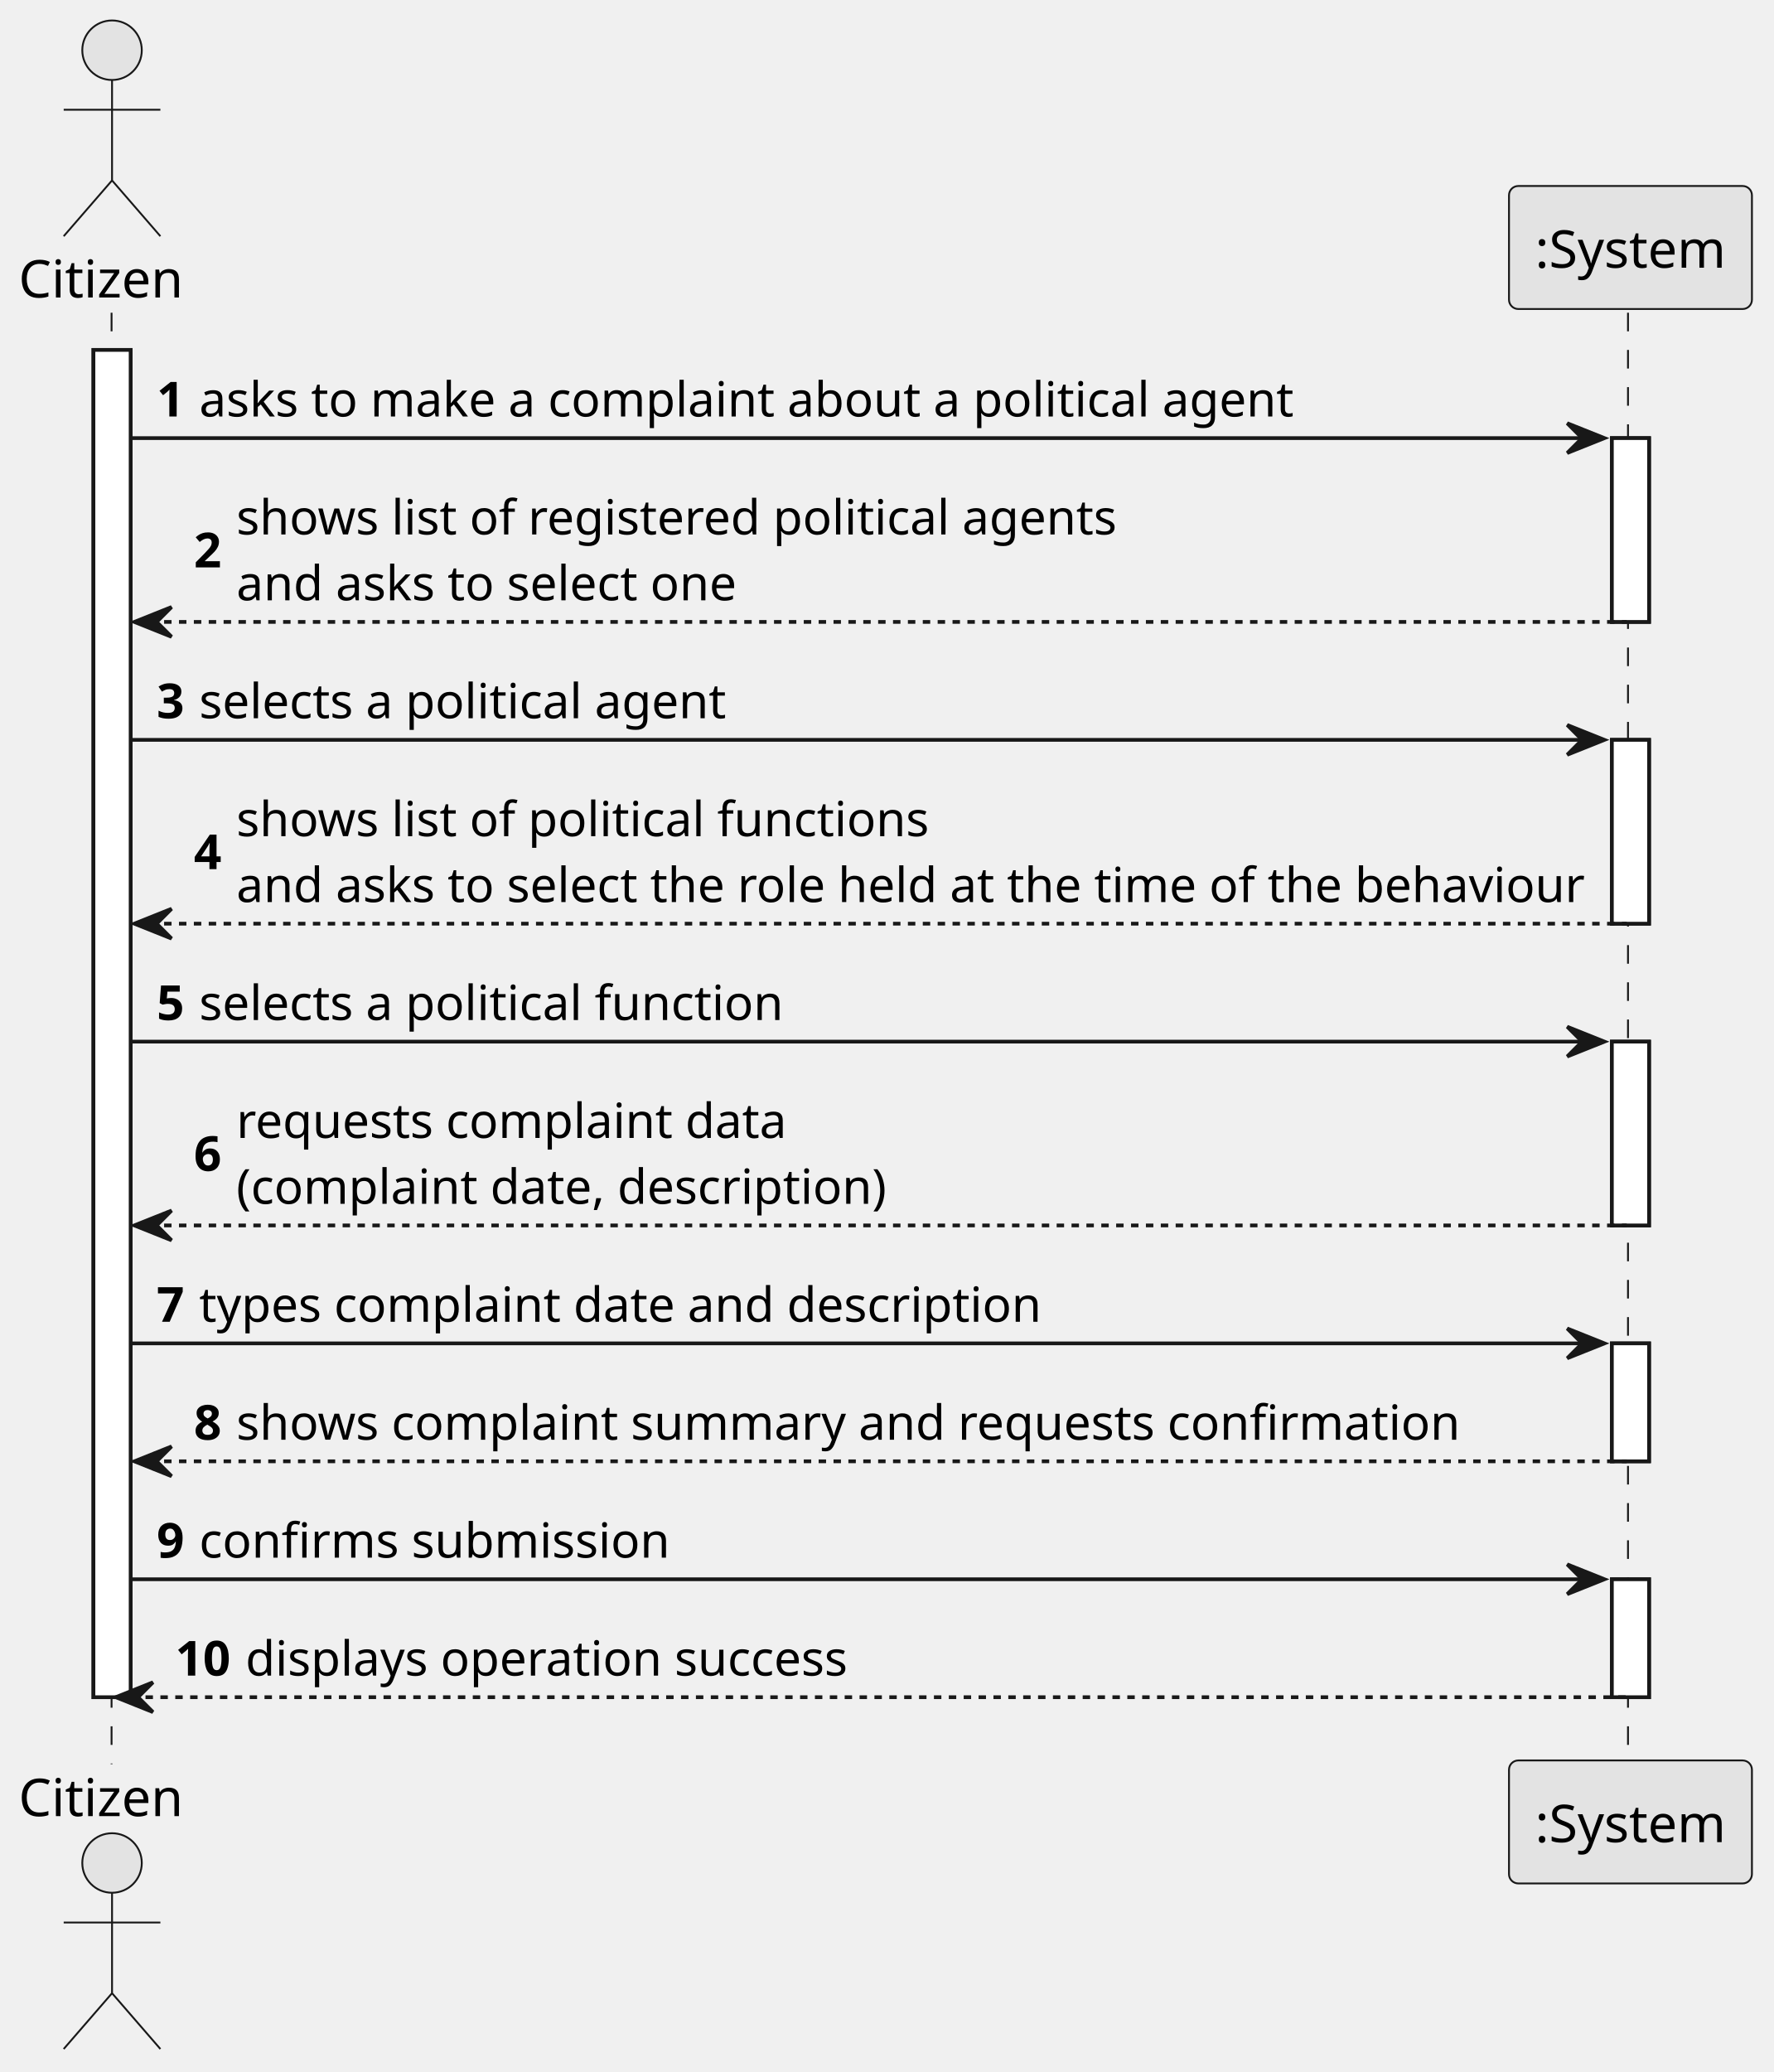
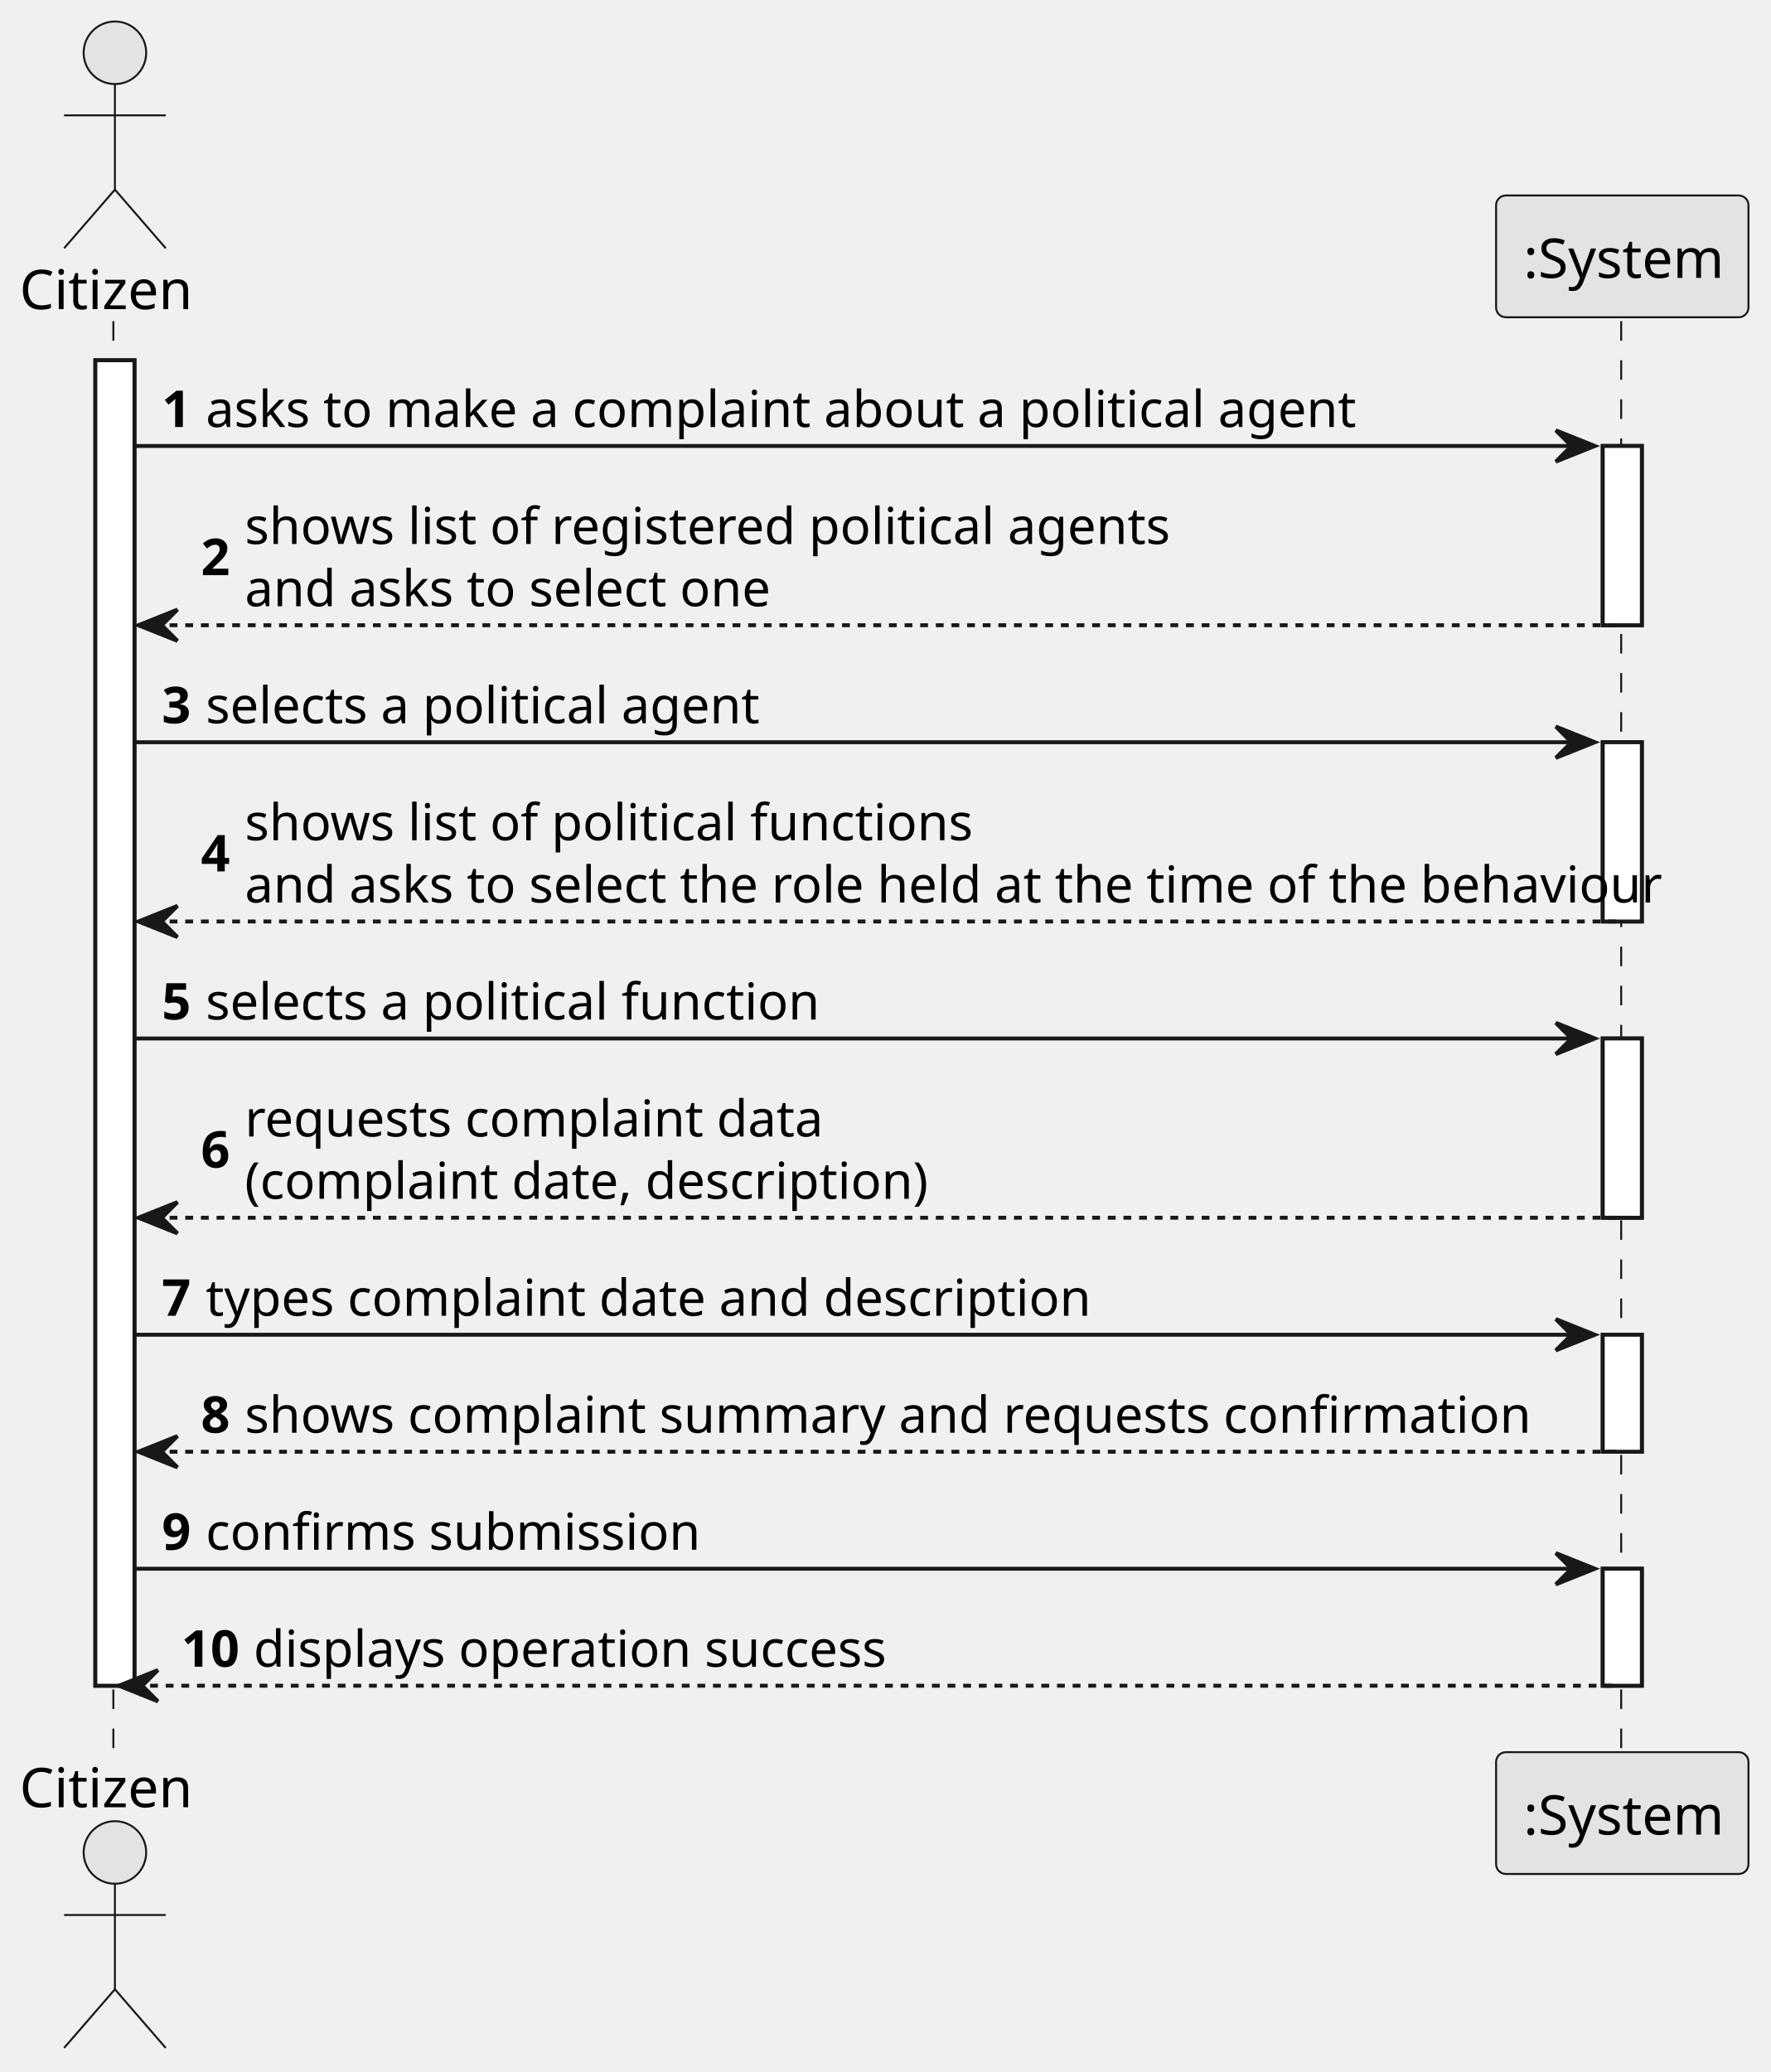
- <svg xmlns="http://www.w3.org/2000/svg" contentStyleType="text/css" data-diagram-type="SEQUENCE" height="557px" preserveAspectRatio="none" style="width:477px;height:557px;background:#FFFFFF;" version="1.1" viewBox="0 0 477 557" width="477px" zoomAndPan="magnify">
+ <svg xmlns="http://www.w3.org/2000/svg" contentStyleType="text/css" data-diagram-type="SEQUENCE" height="530px" preserveAspectRatio="none" style="width:453px;height:530px;background:#FFFFFF;" version="1.1" viewBox="0 0 453 530" width="453px" zoomAndPan="magnify">
  <defs />
  <g>
    <g>
-       <rect fill="#FFFFFF" height="362.178" style="stroke:#181818;stroke-width:1;" width="10" x="25.127" y="94.068" />
+       <rect fill="#FFFFFF" height="339.041" style="stroke:#181818;stroke-width:1;" width="10" x="24.396" y="92.151" />
    </g>
    <g>
-       <rect fill="#FFFFFF" height="49.412" style="stroke:#181818;stroke-width:1;" width="10" x="433.419" y="117.774" />
+       <rect fill="#FFFFFF" height="45.852" style="stroke:#181818;stroke-width:1;" width="10" x="410" y="114.078" />
    </g>
    <g>
-       <rect fill="#FFFFFF" height="49.412" style="stroke:#181818;stroke-width:1;" width="10" x="433.419" y="198.892" />
+       <rect fill="#FFFFFF" height="45.852" style="stroke:#181818;stroke-width:1;" width="10" x="410" y="189.856" />
    </g>
    <g>
-       <rect fill="#FFFFFF" height="49.412" style="stroke:#181818;stroke-width:1;" width="10" x="433.419" y="280.01" />
+       <rect fill="#FFFFFF" height="45.852" style="stroke:#181818;stroke-width:1;" width="10" x="410" y="265.635" />
    </g>
    <g>
-       <rect fill="#FFFFFF" height="31.706" style="stroke:#181818;stroke-width:1;" width="10" x="433.419" y="361.128" />
+       <rect fill="#FFFFFF" height="29.926" style="stroke:#181818;stroke-width:1;" width="10" x="410" y="341.414" />
    </g>
    <g>
-       <rect fill="#FFFFFF" height="31.706" style="stroke:#181818;stroke-width:1;" width="10" x="433.419" y="424.54" />
+       <rect fill="#FFFFFF" height="29.926" style="stroke:#181818;stroke-width:1;" width="10" x="410" y="401.267" />
+     </g>
+     <g class="participant-lifeline" data-entity-uid="part1" data-qualified-name="Citizen" id="part1-lifeline">
+       <g>
+         <rect fill="#000000" fill-opacity="0" height="367.041" width="8" x="25.396" y="82.151" />
+         <line style="stroke:#181818;stroke-width:0.5;stroke-dasharray:5,5;" x1="29" x2="29" y1="82.151" y2="449.193" />
+       </g>
+     </g>
+     <g class="participant-lifeline" data-entity-uid="part2" data-qualified-name="System" id="part2-lifeline">
+       <g>
+         <rect fill="#000000" fill-opacity="0" height="367.041" width="8" x="411" y="82.151" />
+         <line style="stroke:#181818;stroke-width:0.5;stroke-dasharray:5,5;" x1="414.718" x2="414.718" y1="82.151" y2="449.193" />
+       </g>
+     </g>
+     <g class="participant participant-head" data-entity-uid="part1" data-qualified-name="Citizen" id="part1-head">
+       <text fill="#000000" font-family="sans-serif" font-size="14" lengthAdjust="spacing" textLength="42.793" x="5" y="79.075">Citizen</text>
+       <ellipse cx="29.396" cy="13.5" fill="#E3E3E3" rx="8" ry="8" style="stroke:#181818;stroke-width:0.5;" />
+       <path d="M29.396,21.5 L29.396,48.5 M16.396,29.5 L42.397,29.5 M29.396,48.5 L16.396,63.5 M29.396,48.5 L42.397,63.5" fill="none" style="stroke:#181818;stroke-width:0.5;" />
+     </g>
+     <g class="participant participant-tail" data-entity-uid="part1" data-qualified-name="Citizen" id="part1-tail">
+       <text fill="#000000" font-family="sans-serif" font-size="14" lengthAdjust="spacing" textLength="42.793" x="5" y="462.268">Citizen</text>
+       <ellipse cx="29.396" cy="473.844" fill="#E3E3E3" rx="8" ry="8" style="stroke:#181818;stroke-width:0.5;" />
+       <path d="M29.396,481.844 L29.396,508.844 M16.396,489.844 L42.397,489.844 M29.396,508.844 L16.396,523.844 M29.396,508.844 L42.397,523.844" fill="none" style="stroke:#181818;stroke-width:0.5;" />
+     </g>
+     <g class="participant participant-head" data-entity-uid="part2" data-qualified-name="System" id="part2-head">
+       <rect fill="#E3E3E3" height="31.151" rx="2.5" ry="2.5" style="stroke:#181818;stroke-width:0.5;" width="64.565" x="382.718" y="50" />
+       <text fill="#000000" font-family="sans-serif" font-size="14" lengthAdjust="spacing" textLength="50.565" x="389.718" y="71.075">:System</text>
+     </g>
+     <g class="participant participant-tail" data-entity-uid="part2" data-qualified-name="System" id="part2-tail">
+       <rect fill="#E3E3E3" height="31.151" rx="2.5" ry="2.5" style="stroke:#181818;stroke-width:0.5;" width="64.565" x="382.718" y="448.193" />
+       <text fill="#000000" font-family="sans-serif" font-size="14" lengthAdjust="spacing" textLength="50.565" x="389.718" y="469.268">:System</text>
    </g>
    <g>
-       <rect fill="#000000" fill-opacity="0" height="390.178" width="8" x="26.127" y="84.068" />
-       <line style="stroke:#181818;stroke-width:0.5;stroke-dasharray:5,5;" x1="30" x2="30" y1="84.068" y2="474.246" />
+       <rect fill="#FFFFFF" height="339.041" style="stroke:#181818;stroke-width:1;" width="10" x="24.396" y="92.151" />
    </g>
    <g>
-       <rect fill="#000000" fill-opacity="0" height="390.178" width="8" x="434.419" y="84.068" />
-       <line style="stroke:#181818;stroke-width:0.5;stroke-dasharray:5,5;" x1="437.757" x2="437.757" y1="84.068" y2="474.246" />
-     </g>
-     <g class="participant participant-head" data-participant="Citizen">
-       <text fill="#000000" font-family="sans-serif" font-size="14" lengthAdjust="spacing" textLength="44.254" x="5" y="79.966">Citizen</text>
-       <ellipse cx="30.127" cy="13.5" fill="#E3E3E3" rx="8" ry="8" style="stroke:#181818;stroke-width:0.5;" />
-       <path d="M30.127,21.5 L30.127,48.5 M17.127,29.5 L43.127,29.5 M30.127,48.5 L17.127,63.5 M30.127,48.5 L43.127,63.5" fill="none" style="stroke:#181818;stroke-width:0.5;" />
-     </g>
-     <g class="participant participant-tail" data-participant="Citizen">
-       <text fill="#000000" font-family="sans-serif" font-size="14" lengthAdjust="spacing" textLength="44.254" x="5" y="488.212">Citizen</text>
-       <ellipse cx="30.127" cy="500.814" fill="#E3E3E3" rx="8" ry="8" style="stroke:#181818;stroke-width:0.5;" />
-       <path d="M30.127,508.814 L30.127,535.814 M17.127,516.814 L43.127,516.814 M30.127,535.814 L17.127,550.814 M30.127,535.814 L43.127,550.814" fill="none" style="stroke:#181818;stroke-width:0.5;" />
-     </g>
-     <g class="participant participant-head" data-participant="System">
-       <rect fill="#E3E3E3" height="33.068" rx="2.5" ry="2.5" style="stroke:#181818;stroke-width:0.5;" width="65.324" x="405.757" y="50" />
-       <text fill="#000000" font-family="sans-serif" font-size="14" lengthAdjust="spacing" textLength="51.324" x="412.757" y="71.966">:System</text>
-     </g>
-     <g class="participant participant-tail" data-participant="System">
-       <rect fill="#E3E3E3" height="33.068" rx="2.5" ry="2.5" style="stroke:#181818;stroke-width:0.5;" width="65.324" x="405.757" y="473.246" />
-       <text fill="#000000" font-family="sans-serif" font-size="14" lengthAdjust="spacing" textLength="51.324" x="412.757" y="495.212">:System</text>
+       <rect fill="#FFFFFF" height="45.852" style="stroke:#181818;stroke-width:1;" width="10" x="410" y="114.078" />
    </g>
    <g>
-       <rect fill="#FFFFFF" height="362.178" style="stroke:#181818;stroke-width:1;" width="10" x="25.127" y="94.068" />
+       <rect fill="#FFFFFF" height="45.852" style="stroke:#181818;stroke-width:1;" width="10" x="410" y="189.856" />
    </g>
    <g>
-       <rect fill="#FFFFFF" height="49.412" style="stroke:#181818;stroke-width:1;" width="10" x="433.419" y="117.774" />
+       <rect fill="#FFFFFF" height="45.852" style="stroke:#181818;stroke-width:1;" width="10" x="410" y="265.635" />
    </g>
    <g>
-       <rect fill="#FFFFFF" height="49.412" style="stroke:#181818;stroke-width:1;" width="10" x="433.419" y="198.892" />
+       <rect fill="#FFFFFF" height="29.926" style="stroke:#181818;stroke-width:1;" width="10" x="410" y="341.414" />
    </g>
    <g>
-       <rect fill="#FFFFFF" height="49.412" style="stroke:#181818;stroke-width:1;" width="10" x="433.419" y="280.01" />
+       <rect fill="#FFFFFF" height="29.926" style="stroke:#181818;stroke-width:1;" width="10" x="410" y="401.267" />
    </g>
-     <g>
-       <rect fill="#FFFFFF" height="31.706" style="stroke:#181818;stroke-width:1;" width="10" x="433.419" y="361.128" />
+     <g class="message" data-entity-1="part1" data-entity-2="part2" id="msg1">
+       <polygon fill="#181818" points="398,110.078,408,114.078,398,118.078,402,114.078" style="stroke:#181818;stroke-width:1;" />
+       <line style="stroke:#181818;stroke-width:1;" x1="34.397" x2="404" y1="114.078" y2="114.078" />
+       <text fill="#000000" font-family="sans-serif" font-size="13" font-weight="bold" lengthAdjust="spacing" textLength="7.23" x="41.397" y="109.221">1</text>
+       <text fill="#000000" font-family="sans-serif" font-size="13" lengthAdjust="spacing" textLength="276.771" x="52.627" y="109.221">asks to make a complaint about a political agent</text>
    </g>
-     <g>
-       <rect fill="#FFFFFF" height="31.706" style="stroke:#181818;stroke-width:1;" width="10" x="433.419" y="424.54" />
+     <g class="message" data-entity-1="part2" data-entity-2="part1" id="msg2">
+       <polygon fill="#181818" points="45.397,155.93,35.397,159.93,45.397,163.93,41.397,159.93" style="stroke:#181818;stroke-width:1;" />
+       <line style="stroke:#181818;stroke-width:1;stroke-dasharray:2,2;" x1="39.397" x2="414" y1="159.93" y2="159.93" />
+       <text fill="#000000" font-family="sans-serif" font-size="13" font-weight="bold" lengthAdjust="spacing" textLength="7.23" x="51.397" y="147.111">2</text>
+       <text fill="#000000" font-family="sans-serif" font-size="13" lengthAdjust="spacing" textLength="221.832" x="62.627" y="139.148">shows list of registered political agents</text>
+       <text fill="#000000" font-family="sans-serif" font-size="13" lengthAdjust="spacing" textLength="129.359" x="62.627" y="155.074">and asks to select one</text>
    </g>
-     <g class="message" data-participant-1="Citizen" data-participant-2="System">
-       <polygon fill="#181818" points="421.419,113.774,431.419,117.774,421.419,121.774,425.419,117.774" style="stroke:#181818;stroke-width:1;" />
-       <line style="stroke:#181818;stroke-width:1;" x1="35.127" x2="427.419" y1="117.774" y2="117.774" />
-       <text fill="#000000" font-family="sans-serif" font-size="13" font-weight="bold" lengthAdjust="spacing" textLength="7.436" x="42.127" y="111.965">1</text>
-       <text fill="#000000" font-family="sans-serif" font-size="13" lengthAdjust="spacing" textLength="294.307" x="53.563" y="111.965">asks to make a complaint about a political agent</text>
+     <g class="message" data-entity-1="part1" data-entity-2="part2" id="msg3">
+       <polygon fill="#181818" points="398,185.856,408,189.856,398,193.856,402,189.856" style="stroke:#181818;stroke-width:1;" />
+       <line style="stroke:#181818;stroke-width:1;" x1="34.397" x2="404" y1="189.856" y2="189.856" />
+       <text fill="#000000" font-family="sans-serif" font-size="13" font-weight="bold" lengthAdjust="spacing" textLength="7.23" x="41.397" y="185">3</text>
+       <text fill="#000000" font-family="sans-serif" font-size="13" lengthAdjust="spacing" textLength="134.412" x="52.627" y="185">selects a political agent</text>
    </g>
-     <g class="message" data-participant-1="System" data-participant-2="Citizen">
-       <polygon fill="#181818" points="46.127,163.186,36.127,167.186,46.127,171.186,42.127,167.186" style="stroke:#181818;stroke-width:1;" />
-       <line style="stroke:#181818;stroke-width:1;stroke-dasharray:2,2;" x1="40.127" x2="437.419" y1="167.186" y2="167.186" />
-       <text fill="#000000" font-family="sans-serif" font-size="13" font-weight="bold" lengthAdjust="spacing" textLength="7.436" x="52.127" y="152.524">2</text>
-       <text fill="#000000" font-family="sans-serif" font-size="13" lengthAdjust="spacing" textLength="237.51" x="63.563" y="143.671">shows list of registered political agents</text>
-       <text fill="#000000" font-family="sans-serif" font-size="13" lengthAdjust="spacing" textLength="134.498" x="63.563" y="161.377">and asks to select one</text>
+     <g class="message" data-entity-1="part2" data-entity-2="part1" id="msg4">
+       <polygon fill="#181818" points="45.397,231.709,35.397,235.709,45.397,239.709,41.397,235.709" style="stroke:#181818;stroke-width:1;" />
+       <line style="stroke:#181818;stroke-width:1;stroke-dasharray:2,2;" x1="39.397" x2="414" y1="235.709" y2="235.709" />
+       <text fill="#000000" font-family="sans-serif" font-size="13" font-weight="bold" lengthAdjust="spacing" textLength="7.23" x="51.397" y="222.889">4</text>
+       <text fill="#000000" font-family="sans-serif" font-size="13" lengthAdjust="spacing" textLength="173.412" x="62.627" y="214.926">shows list of political functions</text>
+       <text fill="#000000" font-family="sans-serif" font-size="13" lengthAdjust="spacing" textLength="340.374" x="62.627" y="230.852">and asks to select the role held at the time of the behaviour</text>
    </g>
-     <g class="message" data-participant-1="Citizen" data-participant-2="System">
-       <polygon fill="#181818" points="421.419,194.892,431.419,198.892,421.419,202.892,425.419,198.892" style="stroke:#181818;stroke-width:1;" />
-       <line style="stroke:#181818;stroke-width:1;" x1="35.127" x2="427.419" y1="198.892" y2="198.892" />
-       <text fill="#000000" font-family="sans-serif" font-size="13" font-weight="bold" lengthAdjust="spacing" textLength="7.436" x="42.127" y="193.083">3</text>
-       <text fill="#000000" font-family="sans-serif" font-size="13" lengthAdjust="spacing" textLength="141.687" x="53.563" y="193.083">selects a political agent</text>
+     <g class="message" data-entity-1="part1" data-entity-2="part2" id="msg5">
+       <polygon fill="#181818" points="398,261.635,408,265.635,398,269.635,402,265.635" style="stroke:#181818;stroke-width:1;" />
+       <line style="stroke:#181818;stroke-width:1;" x1="34.397" x2="404" y1="265.635" y2="265.635" />
+       <text fill="#000000" font-family="sans-serif" font-size="13" font-weight="bold" lengthAdjust="spacing" textLength="7.23" x="41.397" y="260.779">5</text>
+       <text fill="#000000" font-family="sans-serif" font-size="13" lengthAdjust="spacing" textLength="147.412" x="52.627" y="260.779">selects a political function</text>
    </g>
-     <g class="message" data-participant-1="System" data-participant-2="Citizen">
-       <polygon fill="#181818" points="46.127,244.304,36.127,248.304,46.127,252.304,42.127,248.304" style="stroke:#181818;stroke-width:1;" />
-       <line style="stroke:#181818;stroke-width:1;stroke-dasharray:2,2;" x1="40.127" x2="437.419" y1="248.304" y2="248.304" />
-       <text fill="#000000" font-family="sans-serif" font-size="13" font-weight="bold" lengthAdjust="spacing" textLength="7.436" x="52.127" y="233.642">4</text>
-       <text fill="#000000" font-family="sans-serif" font-size="13" lengthAdjust="spacing" textLength="186.511" x="63.563" y="224.789">shows list of political functions</text>
-       <text fill="#000000" font-family="sans-serif" font-size="13" lengthAdjust="spacing" textLength="362.856" x="63.563" y="242.495">and asks to select the role held at the time of the behaviour</text>
+     <g class="message" data-entity-1="part2" data-entity-2="part1" id="msg6">
+       <polygon fill="#181818" points="45.397,307.488,35.397,311.488,45.397,315.488,41.397,311.488" style="stroke:#181818;stroke-width:1;" />
+       <line style="stroke:#181818;stroke-width:1;stroke-dasharray:2,2;" x1="39.397" x2="414" y1="311.488" y2="311.488" />
+       <text fill="#000000" font-family="sans-serif" font-size="13" font-weight="bold" lengthAdjust="spacing" textLength="7.23" x="51.397" y="298.668">6</text>
+       <text fill="#000000" font-family="sans-serif" font-size="13" lengthAdjust="spacing" textLength="138.023" x="62.627" y="290.705">requests complaint data</text>
+       <text fill="#000000" font-family="sans-serif" font-size="13" lengthAdjust="spacing" textLength="163.3" x="62.627" y="306.631">(complaint date, description)</text>
    </g>
-     <g class="message" data-participant-1="Citizen" data-participant-2="System">
-       <polygon fill="#181818" points="421.419,276.01,431.419,280.01,421.419,284.01,425.419,280.01" style="stroke:#181818;stroke-width:1;" />
-       <line style="stroke:#181818;stroke-width:1;" x1="35.127" x2="427.419" y1="280.01" y2="280.01" />
-       <text fill="#000000" font-family="sans-serif" font-size="13" font-weight="bold" lengthAdjust="spacing" textLength="7.436" x="42.127" y="274.201">5</text>
-       <text fill="#000000" font-family="sans-serif" font-size="13" lengthAdjust="spacing" textLength="157.066" x="53.563" y="274.201">selects a political function</text>
+     <g class="message" data-entity-1="part1" data-entity-2="part2" id="msg7">
+       <polygon fill="#181818" points="398,337.414,408,341.414,398,345.414,402,341.414" style="stroke:#181818;stroke-width:1;" />
+       <line style="stroke:#181818;stroke-width:1;" x1="34.397" x2="404" y1="341.414" y2="341.414" />
+       <text fill="#000000" font-family="sans-serif" font-size="13" font-weight="bold" lengthAdjust="spacing" textLength="7.23" x="41.397" y="336.558">7</text>
+       <text fill="#000000" font-family="sans-serif" font-size="13" lengthAdjust="spacing" textLength="211.015" x="52.627" y="336.558">types complaint date and description</text>
    </g>
-     <g class="message" data-participant-1="System" data-participant-2="Citizen">
-       <polygon fill="#181818" points="46.127,325.422,36.127,329.422,46.127,333.422,42.127,329.422" style="stroke:#181818;stroke-width:1;" />
-       <line style="stroke:#181818;stroke-width:1;stroke-dasharray:2,2;" x1="40.127" x2="437.419" y1="329.422" y2="329.422" />
-       <text fill="#000000" font-family="sans-serif" font-size="13" font-weight="bold" lengthAdjust="spacing" textLength="7.436" x="52.127" y="314.76">6</text>
-       <text fill="#000000" font-family="sans-serif" font-size="13" lengthAdjust="spacing" textLength="148.226" x="63.563" y="305.907">requests complaint data</text>
-       <text fill="#000000" font-family="sans-serif" font-size="13" lengthAdjust="spacing" textLength="174.798" x="63.563" y="323.613">(complaint date, description)</text>
+     <g class="message" data-entity-1="part2" data-entity-2="part1" id="msg8">
+       <polygon fill="#181818" points="45.397,367.34,35.397,371.34,45.397,375.34,41.397,371.34" style="stroke:#181818;stroke-width:1;" />
+       <line style="stroke:#181818;stroke-width:1;stroke-dasharray:2,2;" x1="39.397" x2="414" y1="371.34" y2="371.34" />
+       <text fill="#000000" font-family="sans-serif" font-size="13" font-weight="bold" lengthAdjust="spacing" textLength="7.23" x="51.397" y="366.484">8</text>
+       <text fill="#000000" font-family="sans-serif" font-size="13" lengthAdjust="spacing" textLength="306.351" x="62.627" y="366.484">shows complaint summary and requests confirmation</text>
    </g>
-     <g class="message" data-participant-1="Citizen" data-participant-2="System">
-       <polygon fill="#181818" points="421.419,357.128,431.419,361.128,421.419,365.128,425.419,361.128" style="stroke:#181818;stroke-width:1;" />
-       <line style="stroke:#181818;stroke-width:1;" x1="35.127" x2="427.419" y1="361.128" y2="361.128" />
-       <text fill="#000000" font-family="sans-serif" font-size="13" font-weight="bold" lengthAdjust="spacing" textLength="7.436" x="42.127" y="355.319">7</text>
-       <text fill="#000000" font-family="sans-serif" font-size="13" lengthAdjust="spacing" textLength="226.473" x="53.563" y="355.319">types complaint date and description</text>
+     <g class="message" data-entity-1="part1" data-entity-2="part2" id="msg9">
+       <polygon fill="#181818" points="398,397.267,408,401.267,398,405.267,402,401.267" style="stroke:#181818;stroke-width:1;" />
+       <line style="stroke:#181818;stroke-width:1;" x1="34.397" x2="404" y1="401.267" y2="401.267" />
+       <text fill="#000000" font-family="sans-serif" font-size="13" font-weight="bold" lengthAdjust="spacing" textLength="7.23" x="41.397" y="396.41">9</text>
+       <text fill="#000000" font-family="sans-serif" font-size="13" lengthAdjust="spacing" textLength="117.755" x="52.627" y="396.41">confirms submission</text>
    </g>
-     <g class="message" data-participant-1="System" data-participant-2="Citizen">
-       <polygon fill="#181818" points="46.127,388.834,36.127,392.834,46.127,396.834,42.127,392.834" style="stroke:#181818;stroke-width:1;" />
-       <line style="stroke:#181818;stroke-width:1;stroke-dasharray:2,2;" x1="40.127" x2="437.419" y1="392.834" y2="392.834" />
-       <text fill="#000000" font-family="sans-serif" font-size="13" font-weight="bold" lengthAdjust="spacing" textLength="7.436" x="52.127" y="387.025">8</text>
-       <text fill="#000000" font-family="sans-serif" font-size="13" lengthAdjust="spacing" textLength="329.576" x="63.563" y="387.025">shows complaint summary and requests confirmation</text>
-     </g>
-     <g class="message" data-participant-1="Citizen" data-participant-2="System">
-       <polygon fill="#181818" points="421.419,420.54,431.419,424.54,421.419,428.54,425.419,424.54" style="stroke:#181818;stroke-width:1;" />
-       <line style="stroke:#181818;stroke-width:1;" x1="35.127" x2="427.419" y1="424.54" y2="424.54" />
-       <text fill="#000000" font-family="sans-serif" font-size="13" font-weight="bold" lengthAdjust="spacing" textLength="7.436" x="42.127" y="418.731">9</text>
-       <text fill="#000000" font-family="sans-serif" font-size="13" lengthAdjust="spacing" textLength="126.568" x="53.563" y="418.731">confirms submission</text>
-     </g>
-     <g class="message" data-participant-1="System" data-participant-2="Citizen">
-       <polygon fill="#181818" points="41.127,452.246,31.127,456.246,41.127,460.246,37.127,456.246" style="stroke:#181818;stroke-width:1;" />
-       <line style="stroke:#181818;stroke-width:1;stroke-dasharray:2,2;" x1="35.127" x2="437.419" y1="456.246" y2="456.246" />
-       <text fill="#000000" font-family="sans-serif" font-size="13" font-weight="bold" lengthAdjust="spacing" textLength="14.872" x="47.127" y="450.437">10</text>
-       <text fill="#000000" font-family="sans-serif" font-size="13" lengthAdjust="spacing" textLength="162.162" x="65.999" y="450.437">displays operation success</text>
+     <g class="message" data-entity-1="part2" data-entity-2="part1" id="msg10">
+       <polygon fill="#181818" points="40.397,427.193,30.396,431.193,40.397,435.193,36.397,431.193" style="stroke:#181818;stroke-width:1;" />
+       <line style="stroke:#181818;stroke-width:1;stroke-dasharray:2,2;" x1="34.397" x2="414" y1="431.193" y2="431.193" />
+       <text fill="#000000" font-family="sans-serif" font-size="13" font-weight="bold" lengthAdjust="spacing" textLength="14.46" x="46.397" y="426.336">10</text>
+       <text fill="#000000" font-family="sans-serif" font-size="13" lengthAdjust="spacing" textLength="155.359" x="64.856" y="426.336">displays operation success</text>
    </g>
  </g>
</svg>
